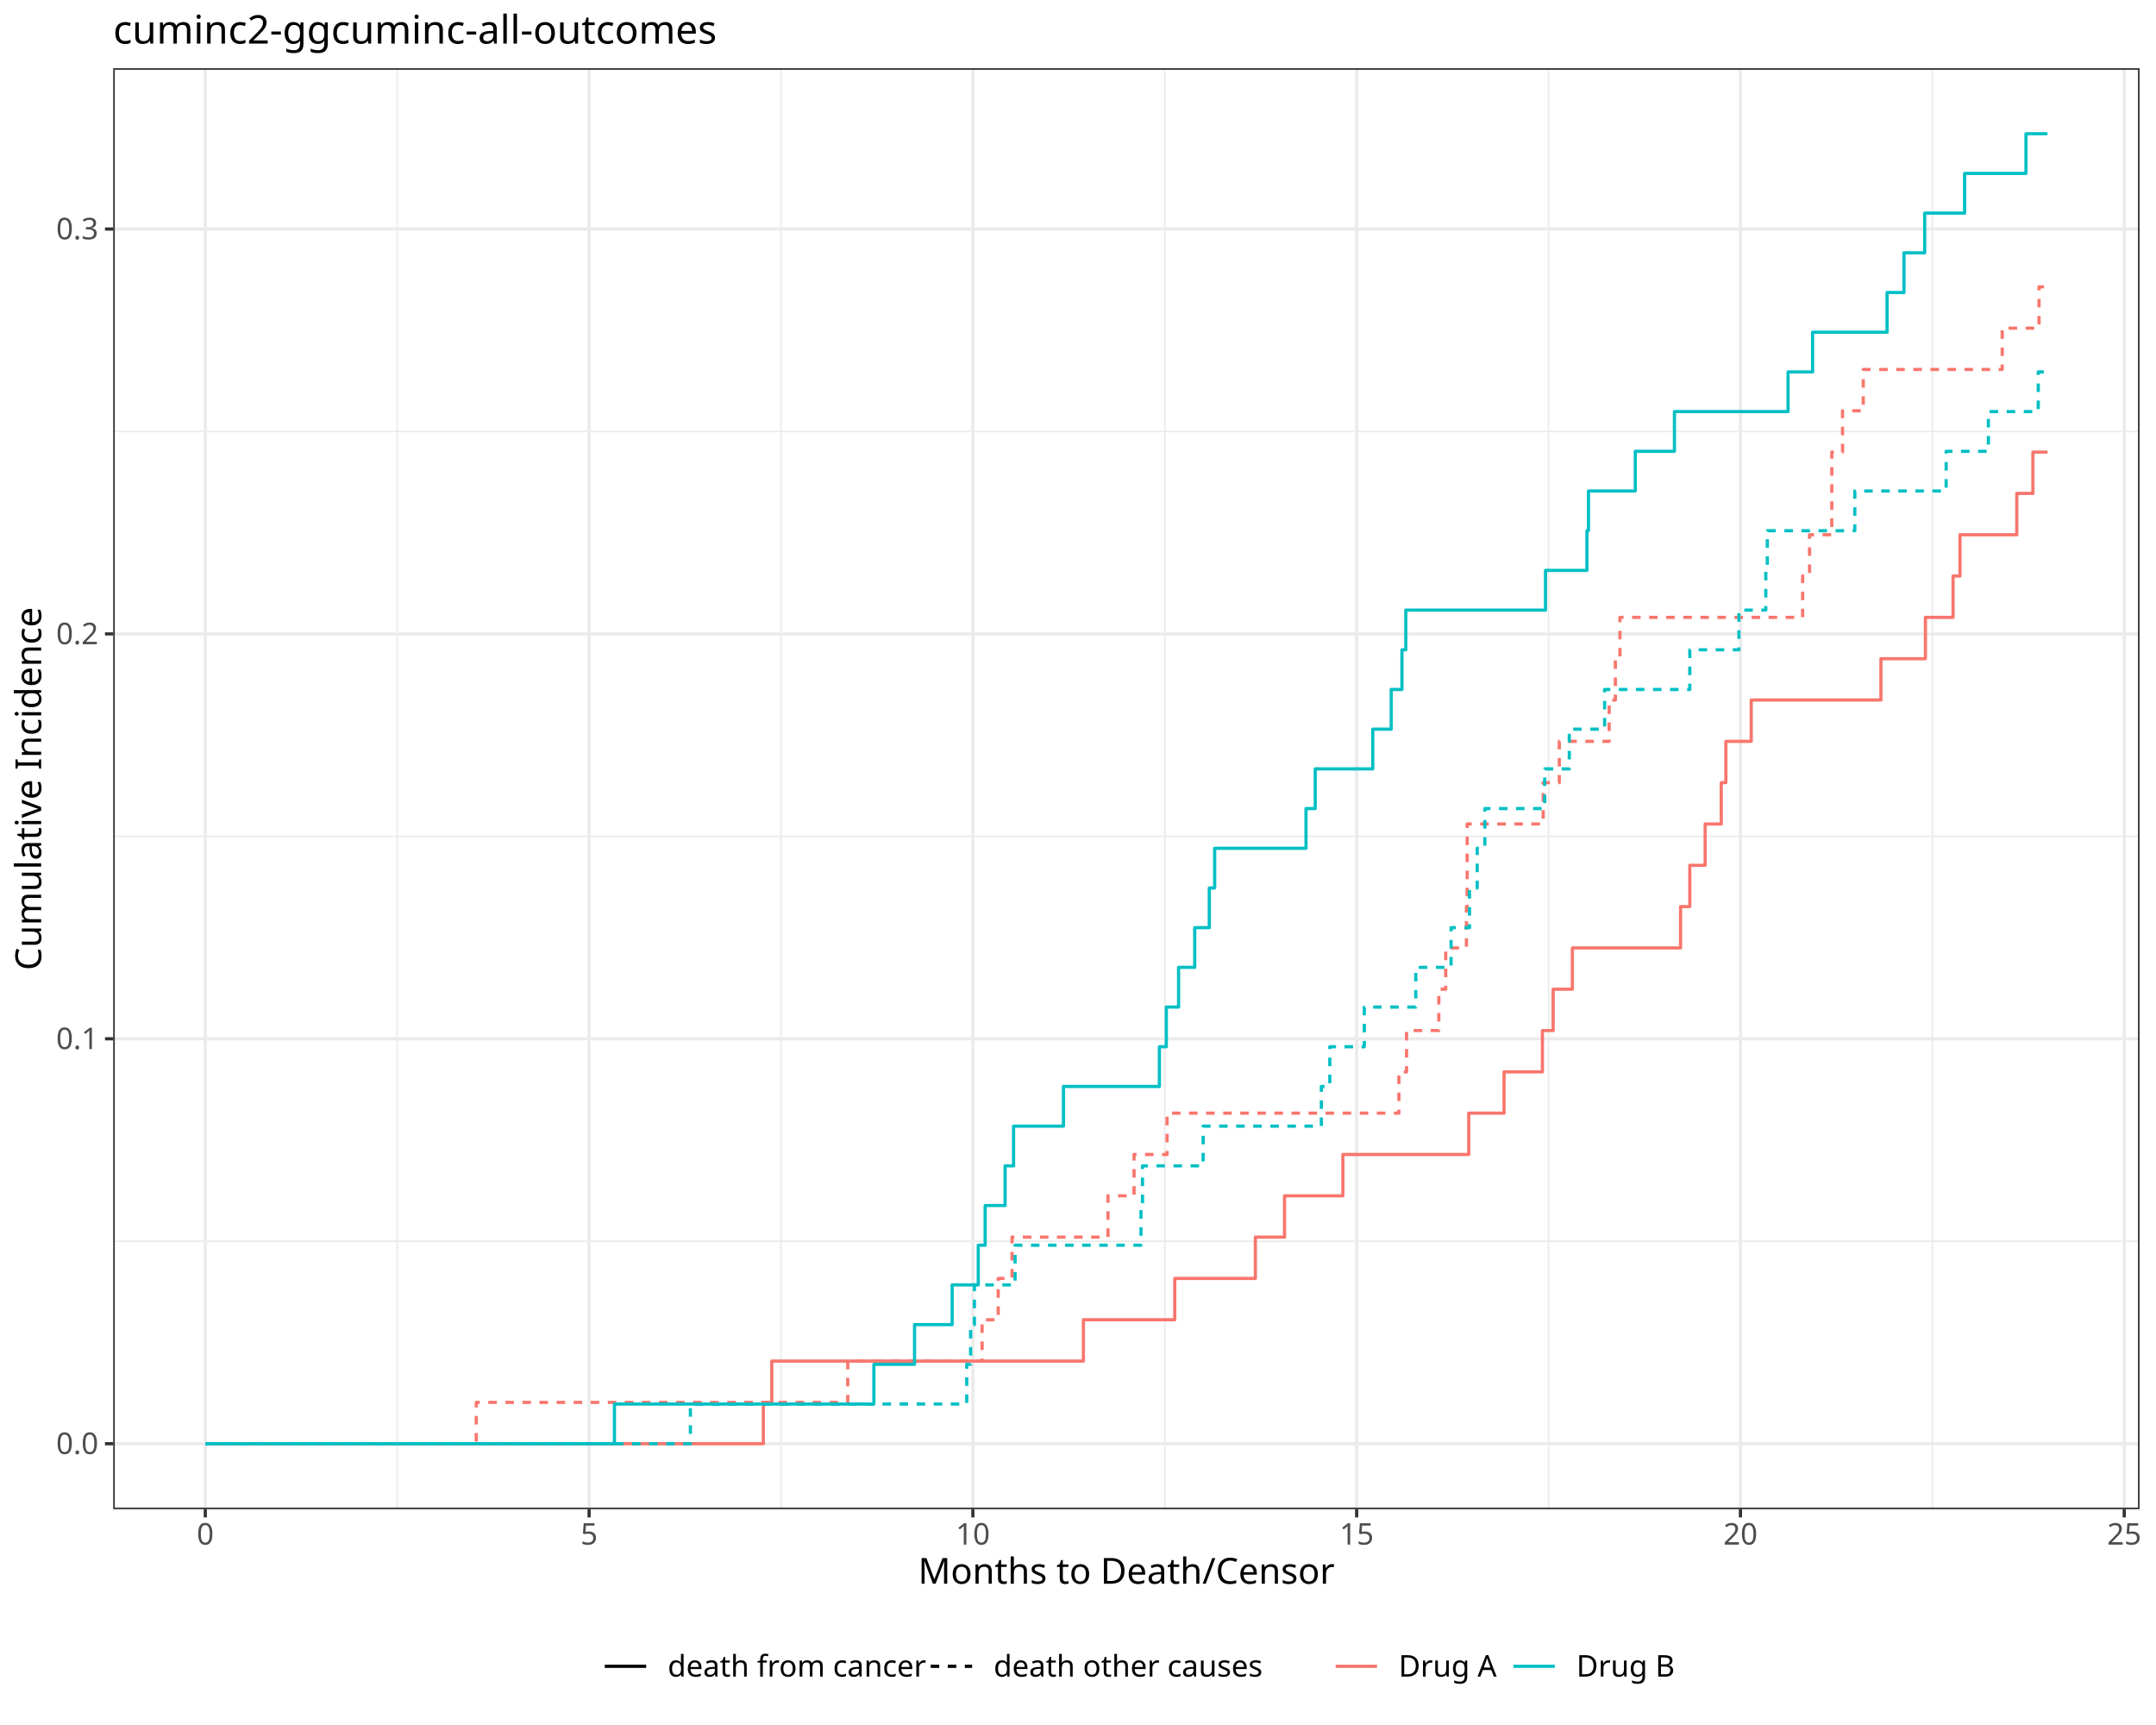
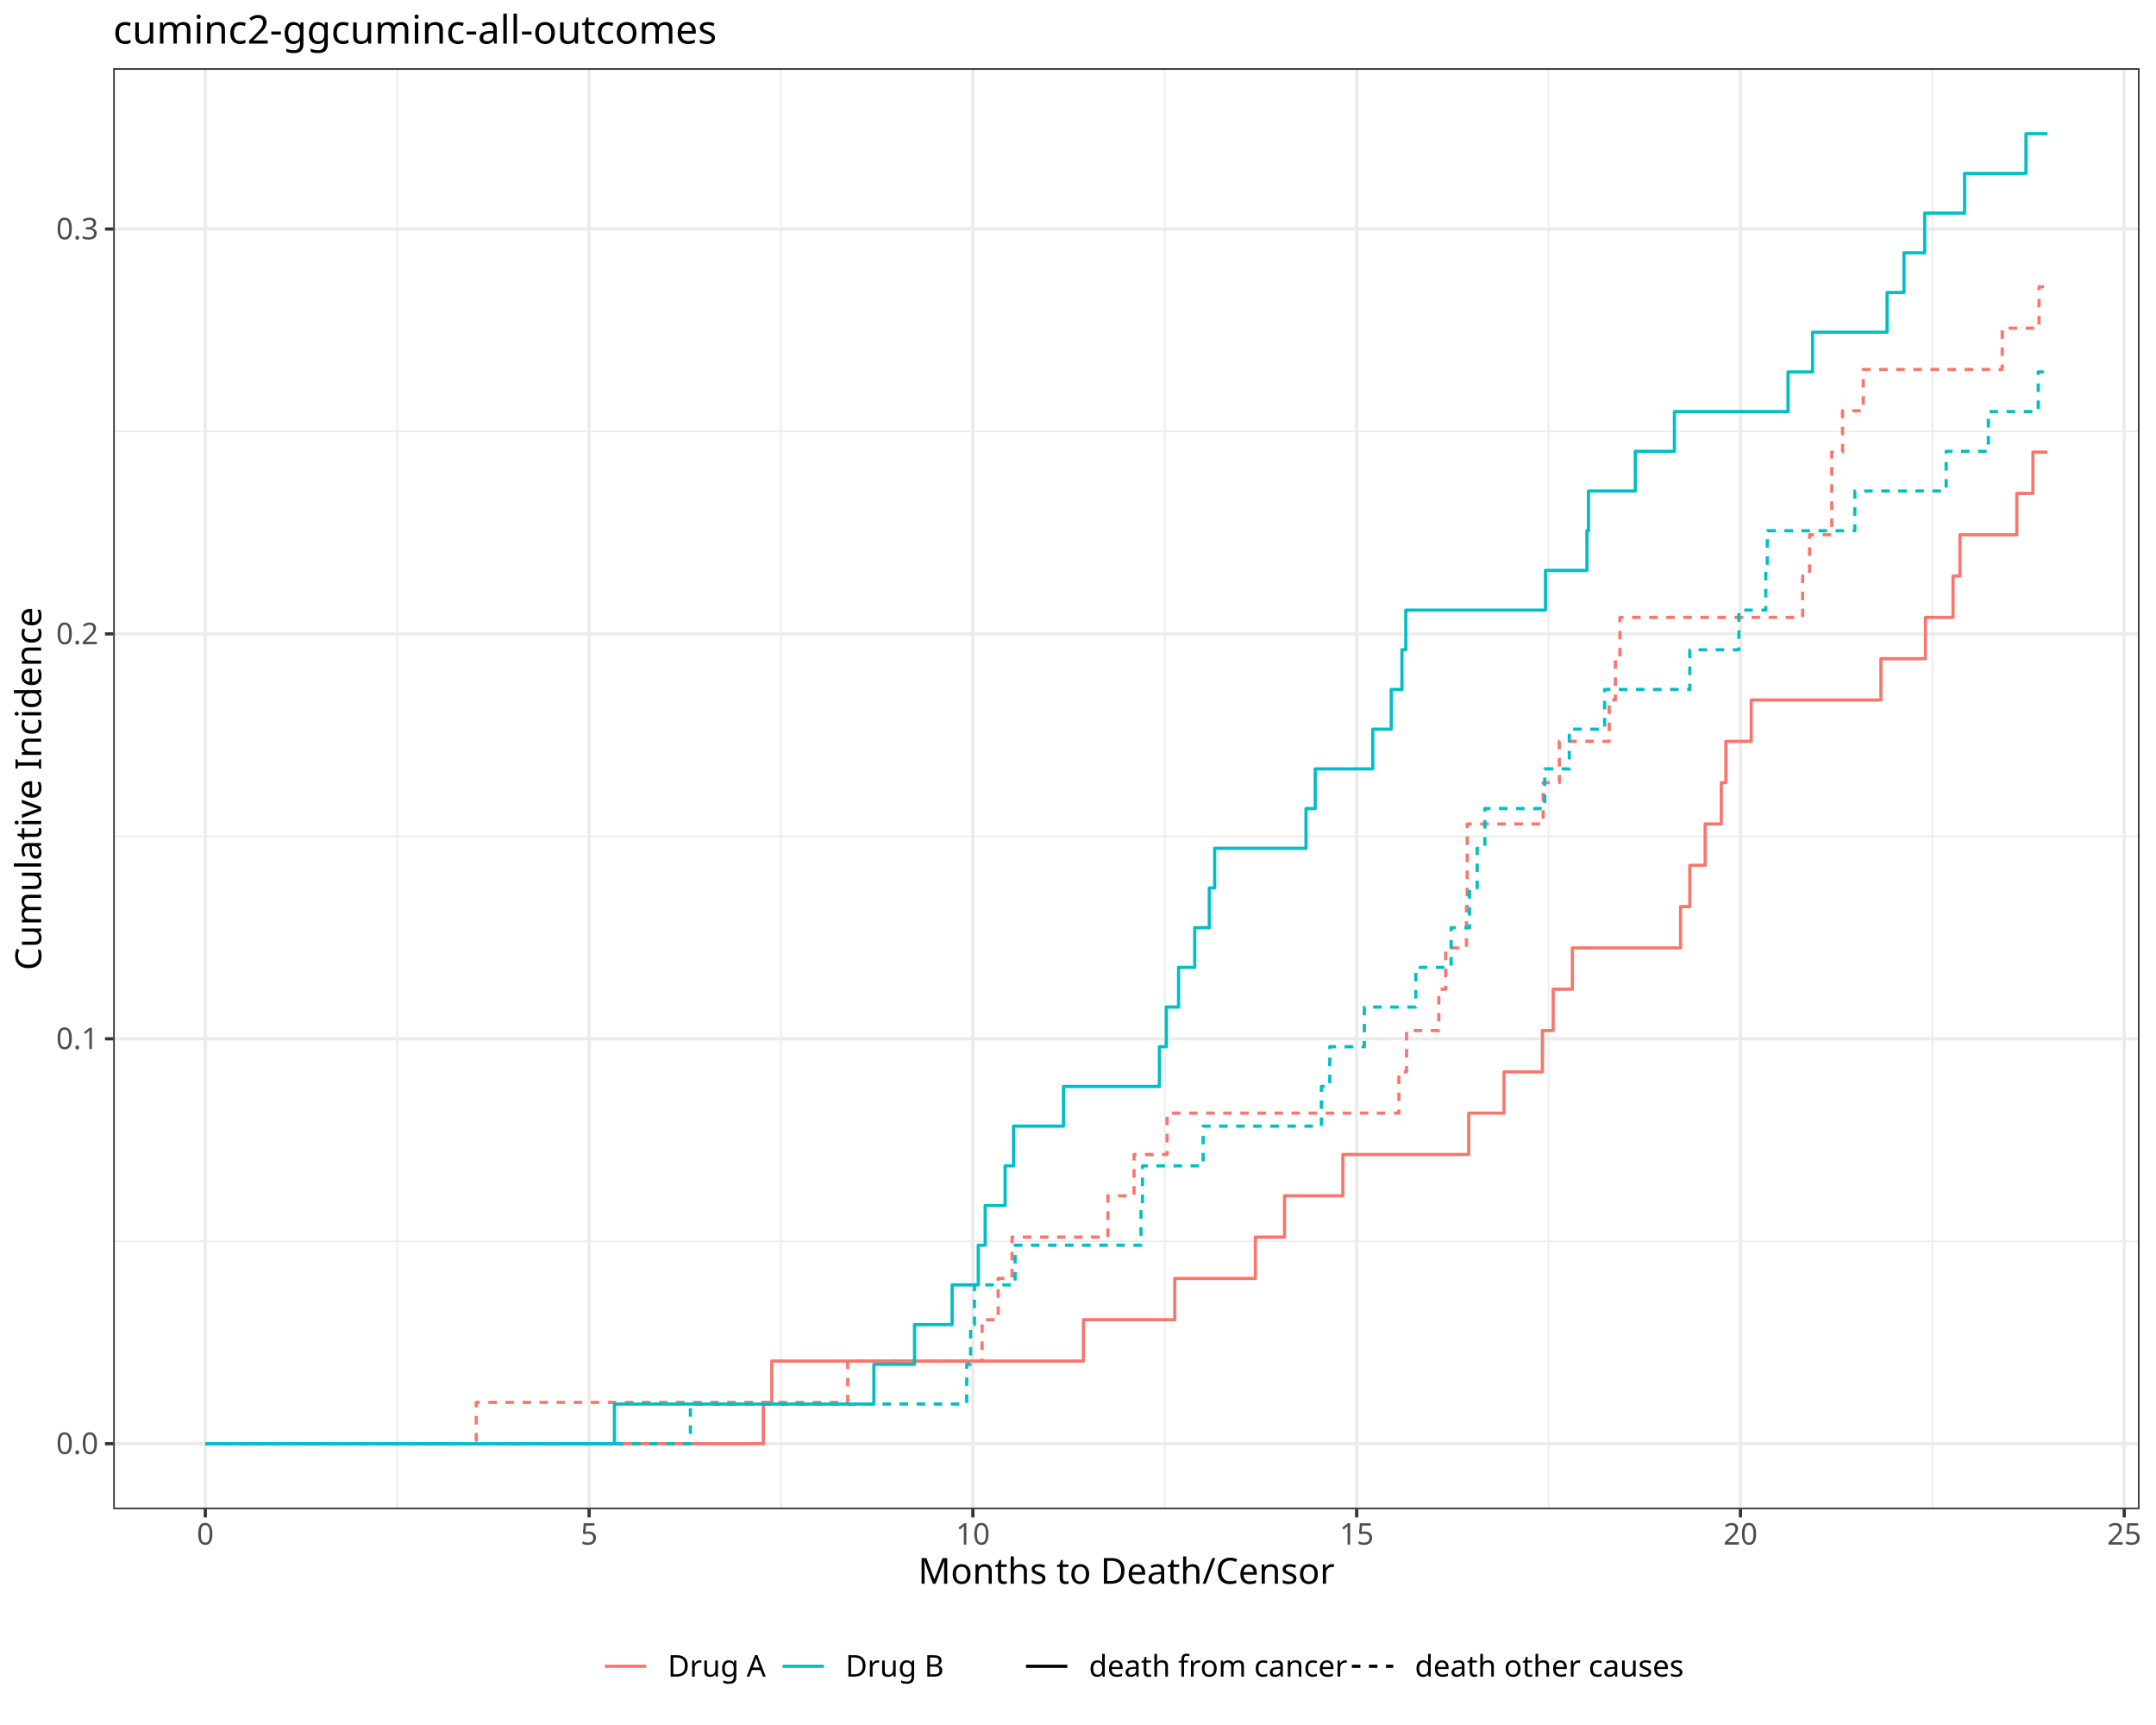
<svg xmlns="http://www.w3.org/2000/svg" class="svglite" data-engine-version="2.0" width="720.00pt" height="576.00pt" viewBox="0 0 720.00 576.00">
  <defs>
    <style type="text/css">
    .svglite line, .svglite polyline, .svglite polygon, .svglite path, .svglite rect, .svglite circle {
      fill: none;
      stroke: #000000;
      stroke-linecap: round;
      stroke-linejoin: round;
      stroke-miterlimit: 10.00;
    }
  </style>
  </defs>
  <rect width="100%" height="100%" style="stroke: none; fill: #FFFFFF;" />
  <defs>
    <clipPath id="cpMC4wMHw3MjAuMDB8MC4wMHw1NzYuMDA=">
      <rect x="0.00" y="0.00" width="720.00" height="576.00" />
    </clipPath>
  </defs>
  <g clip-path="url(#cpMC4wMHw3MjAuMDB8MC4wMHw1NzYuMDA=)">
    <rect x="0.00" y="0.00" width="720.00" height="576.00" style="stroke-width: 1.07; stroke: #FFFFFF; fill: #FFFFFF;" />
  </g>
  <defs>
    <clipPath id="cpMzcuODB8NzE0LjUyfDIyLjc4fDUwMy45NA==">
      <rect x="37.80" y="22.78" width="676.72" height="481.16" />
    </clipPath>
  </defs>
  <g clip-path="url(#cpMzcuODB8NzE0LjUyfDIyLjc4fDUwMy45NA==)">
    <rect x="37.80" y="22.78" width="676.72" height="481.16" style="stroke-width: 1.07; stroke: none; fill: #FFFFFF;" />
    <polyline points="37.80,414.47 714.52,414.47 " style="stroke-width: 0.53; stroke: #EBEBEB; stroke-linecap: butt;" />
    <polyline points="37.80,279.27 714.52,279.27 " style="stroke-width: 0.53; stroke: #EBEBEB; stroke-linecap: butt;" />
    <polyline points="37.80,144.07 714.52,144.07 " style="stroke-width: 0.53; stroke: #EBEBEB; stroke-linecap: butt;" />
    <polyline points="132.65,503.94 132.65,22.78 " style="stroke-width: 0.53; stroke: #EBEBEB; stroke-linecap: butt;" />
    <polyline points="260.81,503.94 260.81,22.78 " style="stroke-width: 0.53; stroke: #EBEBEB; stroke-linecap: butt;" />
    <polyline points="388.98,503.94 388.98,22.78 " style="stroke-width: 0.53; stroke: #EBEBEB; stroke-linecap: butt;" />
    <polyline points="517.14,503.94 517.14,22.78 " style="stroke-width: 0.53; stroke: #EBEBEB; stroke-linecap: butt;" />
    <polyline points="645.31,503.94 645.31,22.78 " style="stroke-width: 0.53; stroke: #EBEBEB; stroke-linecap: butt;" />
    <polyline points="37.80,482.07 714.52,482.07 " style="stroke-width: 1.07; stroke: #EBEBEB; stroke-linecap: butt;" />
    <polyline points="37.80,346.87 714.52,346.87 " style="stroke-width: 1.07; stroke: #EBEBEB; stroke-linecap: butt;" />
    <polyline points="37.80,211.67 714.52,211.67 " style="stroke-width: 1.07; stroke: #EBEBEB; stroke-linecap: butt;" />
    <polyline points="37.80,76.47 714.52,76.47 " style="stroke-width: 1.07; stroke: #EBEBEB; stroke-linecap: butt;" />
    <polyline points="68.56,503.94 68.56,22.78 " style="stroke-width: 1.07; stroke: #EBEBEB; stroke-linecap: butt;" />
    <polyline points="196.73,503.94 196.73,22.78 " style="stroke-width: 1.07; stroke: #EBEBEB; stroke-linecap: butt;" />
    <polyline points="324.89,503.94 324.89,22.78 " style="stroke-width: 1.07; stroke: #EBEBEB; stroke-linecap: butt;" />
    <polyline points="453.06,503.94 453.06,22.78 " style="stroke-width: 1.07; stroke: #EBEBEB; stroke-linecap: butt;" />
    <polyline points="581.23,503.94 581.23,22.78 " style="stroke-width: 1.07; stroke: #EBEBEB; stroke-linecap: butt;" />
    <polyline points="709.39,503.94 709.39,22.78 " style="stroke-width: 1.07; stroke: #EBEBEB; stroke-linecap: butt;" />
    <polyline points="68.56,482.07 159.05,482.07 159.05,482.07 254.92,482.07 254.92,468.28 257.74,468.28 257.74,454.48 283.11,454.48 283.11,454.48 327.97,454.48 327.97,454.48 333.35,454.48 333.35,454.48 337.97,454.48 337.97,454.48 361.81,454.48 361.81,440.68 370.01,440.68 370.01,440.68 378.72,440.68 378.72,440.68 389.75,440.68 389.75,440.68 392.31,440.68 392.31,426.89 419.23,426.89 419.23,413.09 428.97,413.09 428.97,399.30 448.45,399.30 448.45,385.50 467.16,385.50 467.16,385.50 469.72,385.50 469.72,385.50 480.49,385.50 480.49,385.50 482.80,385.50 482.80,385.50 489.72,385.50 489.72,385.50 489.97,385.50 489.97,385.50 490.49,385.50 490.49,371.70 502.28,371.70 502.28,357.91 515.09,357.91 515.09,344.11 515.35,344.11 515.35,344.11 518.68,344.11 518.68,330.32 520.73,330.32 520.73,330.32 525.09,330.32 525.09,316.52 537.39,316.52 537.39,316.52 539.45,316.52 539.45,316.52 540.98,316.52 540.98,316.52 561.23,316.52 561.23,302.72 564.31,302.72 564.31,288.93 569.44,288.93 569.44,275.13 574.82,275.13 574.82,261.33 576.36,261.33 576.36,247.54 584.82,247.54 584.82,233.74 601.99,233.74 601.99,233.74 604.30,233.74 604.30,233.74 611.73,233.74 611.73,233.74 615.32,233.74 615.32,233.74 622.24,233.74 622.24,233.74 628.14,233.74 628.14,219.95 643.00,219.95 643.00,206.15 652.23,206.15 652.23,192.35 654.54,192.35 654.54,178.56 668.64,178.56 668.64,178.56 673.51,178.56 673.51,164.76 678.89,164.76 678.89,150.97 680.94,150.97 680.94,150.97 683.76,150.97 683.76,150.97 " style="stroke-width: 1.07; stroke: #F8766D; stroke-linecap: butt;" />
    <polyline points="68.56,482.07 159.05,482.07 159.05,468.28 254.92,468.28 254.92,468.28 257.74,468.28 257.74,468.28 283.11,468.28 283.11,454.48 327.97,454.48 327.97,440.68 333.35,440.68 333.35,426.89 337.97,426.89 337.97,413.09 361.81,413.09 361.81,413.09 370.01,413.09 370.01,399.30 378.72,399.30 378.72,385.50 389.75,385.50 389.75,371.70 392.31,371.70 392.31,371.70 419.23,371.70 419.23,371.70 428.97,371.70 428.97,371.70 448.45,371.70 448.45,371.70 467.16,371.70 467.16,357.91 469.72,357.91 469.72,344.11 480.49,344.11 480.49,330.32 482.80,330.32 482.80,316.52 489.72,316.52 489.72,302.72 489.97,302.72 489.97,275.13 490.49,275.13 490.49,275.13 502.28,275.13 502.28,275.13 515.09,275.13 515.09,275.13 515.35,275.13 515.35,261.33 518.68,261.33 518.68,261.33 520.73,261.33 520.73,247.54 525.09,247.54 525.09,247.54 537.39,247.54 537.39,233.74 539.45,233.74 539.45,219.95 540.98,219.95 540.98,206.15 561.23,206.15 561.23,206.15 564.31,206.15 564.31,206.15 569.44,206.15 569.44,206.15 574.82,206.15 574.82,206.15 576.36,206.15 576.36,206.15 584.82,206.15 584.82,206.15 601.99,206.15 601.99,192.35 604.30,192.35 604.30,178.56 611.73,178.56 611.73,150.97 615.32,150.97 615.32,137.17 622.24,137.17 622.24,123.37 628.14,123.37 628.14,123.37 643.00,123.37 643.00,123.37 652.23,123.37 652.23,123.37 654.54,123.37 654.54,123.37 668.64,123.37 668.64,109.58 673.51,109.58 673.51,109.58 678.89,109.58 678.89,109.58 680.94,109.58 680.94,95.78 683.76,95.78 683.76,95.78 " style="stroke-width: 1.07; stroke: #F8766D; stroke-dasharray: 2.85,2.85; stroke-linecap: butt;" />
    <polyline points="68.56,482.07 205.19,482.07 205.19,468.82 230.56,468.82 230.56,468.82 291.83,468.82 291.83,455.56 305.41,455.56 305.41,442.31 317.97,442.31 317.97,429.05 322.84,429.05 322.84,429.05 324.13,429.05 324.13,429.05 325.41,429.05 325.41,429.05 326.69,429.05 326.69,415.80 329.00,415.80 329.00,402.54 335.66,402.54 335.66,389.29 338.48,389.29 338.48,376.03 338.99,376.03 338.99,376.03 355.14,376.03 355.14,362.78 381.03,362.78 381.03,362.78 381.54,362.78 381.54,362.78 387.18,362.78 387.18,349.52 389.49,349.52 389.49,336.27 393.59,336.27 393.59,323.01 398.98,323.01 398.98,309.76 401.79,309.76 401.79,309.76 403.85,309.76 403.85,296.50 405.64,296.50 405.64,283.25 436.14,283.25 436.14,269.99 439.22,269.99 439.22,256.74 441.27,256.74 441.27,256.74 444.09,256.74 444.09,256.74 455.62,256.74 455.62,256.74 458.44,256.74 458.44,243.48 464.60,243.48 464.60,230.23 468.18,230.23 468.18,216.97 469.47,216.97 469.47,203.72 472.80,203.72 472.80,203.72 484.59,203.72 484.59,203.72 490.74,203.72 490.74,203.72 493.31,203.72 493.31,203.72 495.87,203.72 495.87,203.72 515.86,203.72 515.86,203.72 516.12,203.72 516.12,190.46 524.07,190.46 524.07,190.46 529.96,190.46 529.96,177.21 530.47,177.21 530.47,163.95 535.86,163.95 535.86,163.95 546.11,163.95 546.11,150.70 559.18,150.70 559.18,137.44 564.31,137.44 564.31,137.44 580.71,137.44 580.71,137.44 589.69,137.44 589.69,137.44 590.20,137.44 590.20,137.44 597.12,137.44 597.12,124.19 605.32,124.19 605.32,110.93 619.42,110.93 619.42,110.93 630.19,110.93 630.19,97.67 635.83,97.67 635.83,84.42 642.75,84.42 642.75,71.16 649.92,71.16 649.92,71.16 656.08,71.16 656.08,57.91 664.02,57.91 664.02,57.91 676.58,57.91 676.58,44.65 680.68,44.65 680.68,44.65 683.76,44.65 683.76,44.65 " style="stroke-width: 1.07; stroke: #00BFC4; stroke-linecap: butt;" />
    <polyline points="68.56,482.07 205.19,482.07 205.19,482.07 230.56,482.07 230.56,468.82 291.83,468.82 291.83,468.82 305.41,468.82 305.41,468.82 317.97,468.82 317.97,468.82 322.84,468.82 322.84,455.56 324.13,455.56 324.13,442.31 325.41,442.31 325.41,429.05 326.69,429.05 326.69,429.05 329.00,429.05 329.00,429.05 335.66,429.05 335.66,429.05 338.48,429.05 338.48,429.05 338.99,429.05 338.99,415.80 355.14,415.80 355.14,415.80 381.03,415.80 381.03,402.54 381.54,402.54 381.54,389.29 387.18,389.29 387.18,389.29 389.49,389.29 389.49,389.29 393.59,389.29 393.59,389.29 398.98,389.29 398.98,389.29 401.79,389.29 401.79,376.03 403.85,376.03 403.85,376.03 405.64,376.03 405.64,376.03 436.14,376.03 436.14,376.03 439.22,376.03 439.22,376.03 441.27,376.03 441.27,362.78 444.09,362.78 444.09,349.52 455.62,349.52 455.62,336.27 458.44,336.27 458.44,336.27 464.60,336.27 464.60,336.27 468.18,336.27 468.18,336.27 469.47,336.27 469.47,336.27 472.80,336.27 472.80,323.01 484.59,323.01 484.59,309.76 490.74,309.76 490.74,296.50 493.31,296.50 493.31,283.25 495.87,283.25 495.87,269.99 515.86,269.99 515.86,256.74 516.12,256.74 516.12,256.74 524.07,256.74 524.07,243.48 529.96,243.48 529.96,243.48 530.47,243.48 530.47,243.48 535.86,243.48 535.86,230.23 546.11,230.23 546.11,230.23 559.18,230.23 559.18,230.23 564.31,230.23 564.31,216.97 580.71,216.97 580.71,203.72 589.69,203.72 589.69,190.46 590.20,190.46 590.20,177.21 597.12,177.21 597.12,177.21 605.32,177.21 605.32,177.21 619.42,177.21 619.42,163.95 630.19,163.95 630.19,163.95 635.83,163.95 635.83,163.95 642.75,163.95 642.75,163.95 649.92,163.95 649.92,150.70 656.08,150.70 656.08,150.70 664.02,150.70 664.02,137.44 676.58,137.44 676.58,137.44 680.68,137.44 680.68,124.19 683.76,124.19 683.76,124.19 " style="stroke-width: 1.07; stroke: #00BFC4; stroke-dasharray: 2.85,2.85; stroke-linecap: butt;" />
    <rect x="37.80" y="22.78" width="676.72" height="481.16" style="stroke-width: 1.07; stroke: #333333;" />
  </g>
  <g clip-path="url(#cpMC4wMHw3MjAuMDB8MC4wMHw1NzYuMDA=)">
    <text x="32.87" y="485.51" text-anchor="end" style="font-size: 10.00px; fill: #4D4D4D; font-family: sans;" textLength="13.90px" lengthAdjust="spacingAndGlyphs">0.0</text>
    <text x="32.87" y="350.31" text-anchor="end" style="font-size: 10.00px; fill: #4D4D4D; font-family: sans;" textLength="13.90px" lengthAdjust="spacingAndGlyphs">0.1</text>
    <text x="32.87" y="215.11" text-anchor="end" style="font-size: 10.00px; fill: #4D4D4D; font-family: sans;" textLength="13.90px" lengthAdjust="spacingAndGlyphs">0.2</text>
    <text x="32.87" y="79.91" text-anchor="end" style="font-size: 10.00px; fill: #4D4D4D; font-family: sans;" textLength="13.90px" lengthAdjust="spacingAndGlyphs">0.3</text>
    <polyline points="35.06,482.07 37.80,482.07 " style="stroke-width: 1.07; stroke: #333333; stroke-linecap: butt;" />
    <polyline points="35.06,346.87 37.80,346.87 " style="stroke-width: 1.07; stroke: #333333; stroke-linecap: butt;" />
    <polyline points="35.06,211.67 37.80,211.67 " style="stroke-width: 1.07; stroke: #333333; stroke-linecap: butt;" />
    <polyline points="35.06,76.47 37.80,76.47 " style="stroke-width: 1.07; stroke: #333333; stroke-linecap: butt;" />
    <polyline points="68.56,506.68 68.56,503.94 " style="stroke-width: 1.07; stroke: #333333; stroke-linecap: butt;" />
    <polyline points="196.73,506.68 196.73,503.94 " style="stroke-width: 1.07; stroke: #333333; stroke-linecap: butt;" />
    <polyline points="324.89,506.68 324.89,503.94 " style="stroke-width: 1.07; stroke: #333333; stroke-linecap: butt;" />
    <polyline points="453.06,506.68 453.06,503.94 " style="stroke-width: 1.07; stroke: #333333; stroke-linecap: butt;" />
    <polyline points="581.23,506.68 581.23,503.94 " style="stroke-width: 1.07; stroke: #333333; stroke-linecap: butt;" />
    <polyline points="709.39,506.68 709.39,503.94 " style="stroke-width: 1.07; stroke: #333333; stroke-linecap: butt;" />
    <text x="68.56" y="515.76" text-anchor="middle" style="font-size: 10.00px; fill: #4D4D4D; font-family: sans;" textLength="5.56px" lengthAdjust="spacingAndGlyphs">0</text>
    <text x="196.73" y="515.76" text-anchor="middle" style="font-size: 10.00px; fill: #4D4D4D; font-family: sans;" textLength="5.56px" lengthAdjust="spacingAndGlyphs">5</text>
    <text x="324.89" y="515.76" text-anchor="middle" style="font-size: 10.00px; fill: #4D4D4D; font-family: sans;" textLength="11.12px" lengthAdjust="spacingAndGlyphs">10</text>
    <text x="453.06" y="515.76" text-anchor="middle" style="font-size: 10.00px; fill: #4D4D4D; font-family: sans;" textLength="11.12px" lengthAdjust="spacingAndGlyphs">15</text>
    <text x="581.23" y="515.76" text-anchor="middle" style="font-size: 10.00px; fill: #4D4D4D; font-family: sans;" textLength="11.12px" lengthAdjust="spacingAndGlyphs">20</text>
    <text x="709.39" y="515.76" text-anchor="middle" style="font-size: 10.00px; fill: #4D4D4D; font-family: sans;" textLength="11.12px" lengthAdjust="spacingAndGlyphs">25</text>
    <text x="376.16" y="528.83" text-anchor="middle" style="font-size: 12.00px; font-family: sans;" textLength="130.09px" lengthAdjust="spacingAndGlyphs">Months to Death/Censor</text>
    <text transform="translate(13.74,263.36) rotate(-90)" text-anchor="middle" style="font-size: 12.00px; font-family: sans;" textLength="114.75px" lengthAdjust="spacingAndGlyphs">Cumulative Incidence</text>
-     <rect x="189.28" y="542.28" width="233.12" height="28.24" style="stroke-width: 1.07; stroke: none; fill: #FFFFFF;" />
+     <rect x="189.28" y="542.28" width="129.69" height="28.24" style="stroke-width: 1.07; stroke: none; fill: #FFFFFF;" />
    <rect x="200.23" y="547.76" width="17.28" height="17.28" style="stroke-width: 1.07; stroke: none; fill: #FFFFFF;" />
-     <line x1="201.96" y1="556.40" x2="215.79" y2="556.40" style="stroke-width: 1.07; stroke-linecap: butt;" />
-     <rect x="309.08" y="547.76" width="17.28" height="17.28" style="stroke-width: 1.07; stroke: none; fill: #FFFFFF;" />
-     <line x1="310.81" y1="556.40" x2="324.64" y2="556.40" style="stroke-width: 1.07; stroke-dasharray: 2.85,2.85; stroke-linecap: butt;" />
-     <text x="222.99" y="559.84" style="font-size: 10.00px; font-family: sans;" textLength="80.61px" lengthAdjust="spacingAndGlyphs">death from cancer</text>
-     <text x="331.84" y="559.84" style="font-size: 10.00px; font-family: sans;" textLength="85.07px" lengthAdjust="spacingAndGlyphs">death other causes</text>
-     <rect x="433.35" y="542.28" width="129.69" height="28.24" style="stroke-width: 1.07; stroke: none; fill: #FFFFFF;" />
-     <rect x="444.31" y="547.76" width="17.28" height="17.28" style="stroke-width: 1.07; stroke: none; fill: #FFFFFF;" />
-     <line x1="446.04" y1="556.40" x2="459.87" y2="556.40" style="stroke-width: 1.07; stroke: #F8766D; stroke-linecap: butt;" />
-     <rect x="503.68" y="547.76" width="17.28" height="17.28" style="stroke-width: 1.07; stroke: none; fill: #FFFFFF;" />
-     <line x1="505.41" y1="556.40" x2="519.23" y2="556.40" style="stroke-width: 1.07; stroke: #00BFC4; stroke-linecap: butt;" />
-     <text x="467.07" y="559.84" style="font-size: 10.00px; font-family: sans;" textLength="31.13px" lengthAdjust="spacingAndGlyphs">Drug A</text>
-     <text x="526.44" y="559.84" style="font-size: 10.00px; font-family: sans;" textLength="31.13px" lengthAdjust="spacingAndGlyphs">Drug B</text>
+     <line x1="201.96" y1="556.40" x2="215.79" y2="556.40" style="stroke-width: 1.07; stroke: #F8766D; stroke-linecap: butt;" />
+     <rect x="259.60" y="547.76" width="17.28" height="17.28" style="stroke-width: 1.07; stroke: none; fill: #FFFFFF;" />
+     <line x1="261.33" y1="556.40" x2="275.15" y2="556.40" style="stroke-width: 1.07; stroke: #00BFC4; stroke-linecap: butt;" />
+     <text x="222.99" y="559.84" style="font-size: 10.00px; font-family: sans;" textLength="31.13px" lengthAdjust="spacingAndGlyphs">Drug A</text>
+     <text x="282.36" y="559.84" style="font-size: 10.00px; font-family: sans;" textLength="31.13px" lengthAdjust="spacingAndGlyphs">Drug B</text>
+     <rect x="329.93" y="542.28" width="233.12" height="28.24" style="stroke-width: 1.07; stroke: none; fill: #FFFFFF;" />
+     <rect x="340.89" y="547.76" width="17.28" height="17.28" style="stroke-width: 1.07; stroke: none; fill: #FFFFFF;" />
+     <line x1="342.61" y1="556.40" x2="356.44" y2="556.40" style="stroke-width: 1.07; stroke-linecap: butt;" />
+     <rect x="449.73" y="547.76" width="17.28" height="17.28" style="stroke-width: 1.07; stroke: none; fill: #FFFFFF;" />
+     <line x1="451.46" y1="556.40" x2="465.29" y2="556.40" style="stroke-width: 1.07; stroke-dasharray: 2.85,2.85; stroke-linecap: butt;" />
+     <text x="363.65" y="559.84" style="font-size: 10.00px; font-family: sans;" textLength="80.61px" lengthAdjust="spacingAndGlyphs">death from cancer</text>
+     <text x="472.49" y="559.84" style="font-size: 10.00px; font-family: sans;" textLength="85.07px" lengthAdjust="spacingAndGlyphs">death other causes</text>
    <text x="37.80" y="14.56" style="font-size: 13.20px; font-family: sans;" textLength="189.31px" lengthAdjust="spacingAndGlyphs">cuminc2-ggcuminc-all-outcomes</text>
  </g>
</svg>
